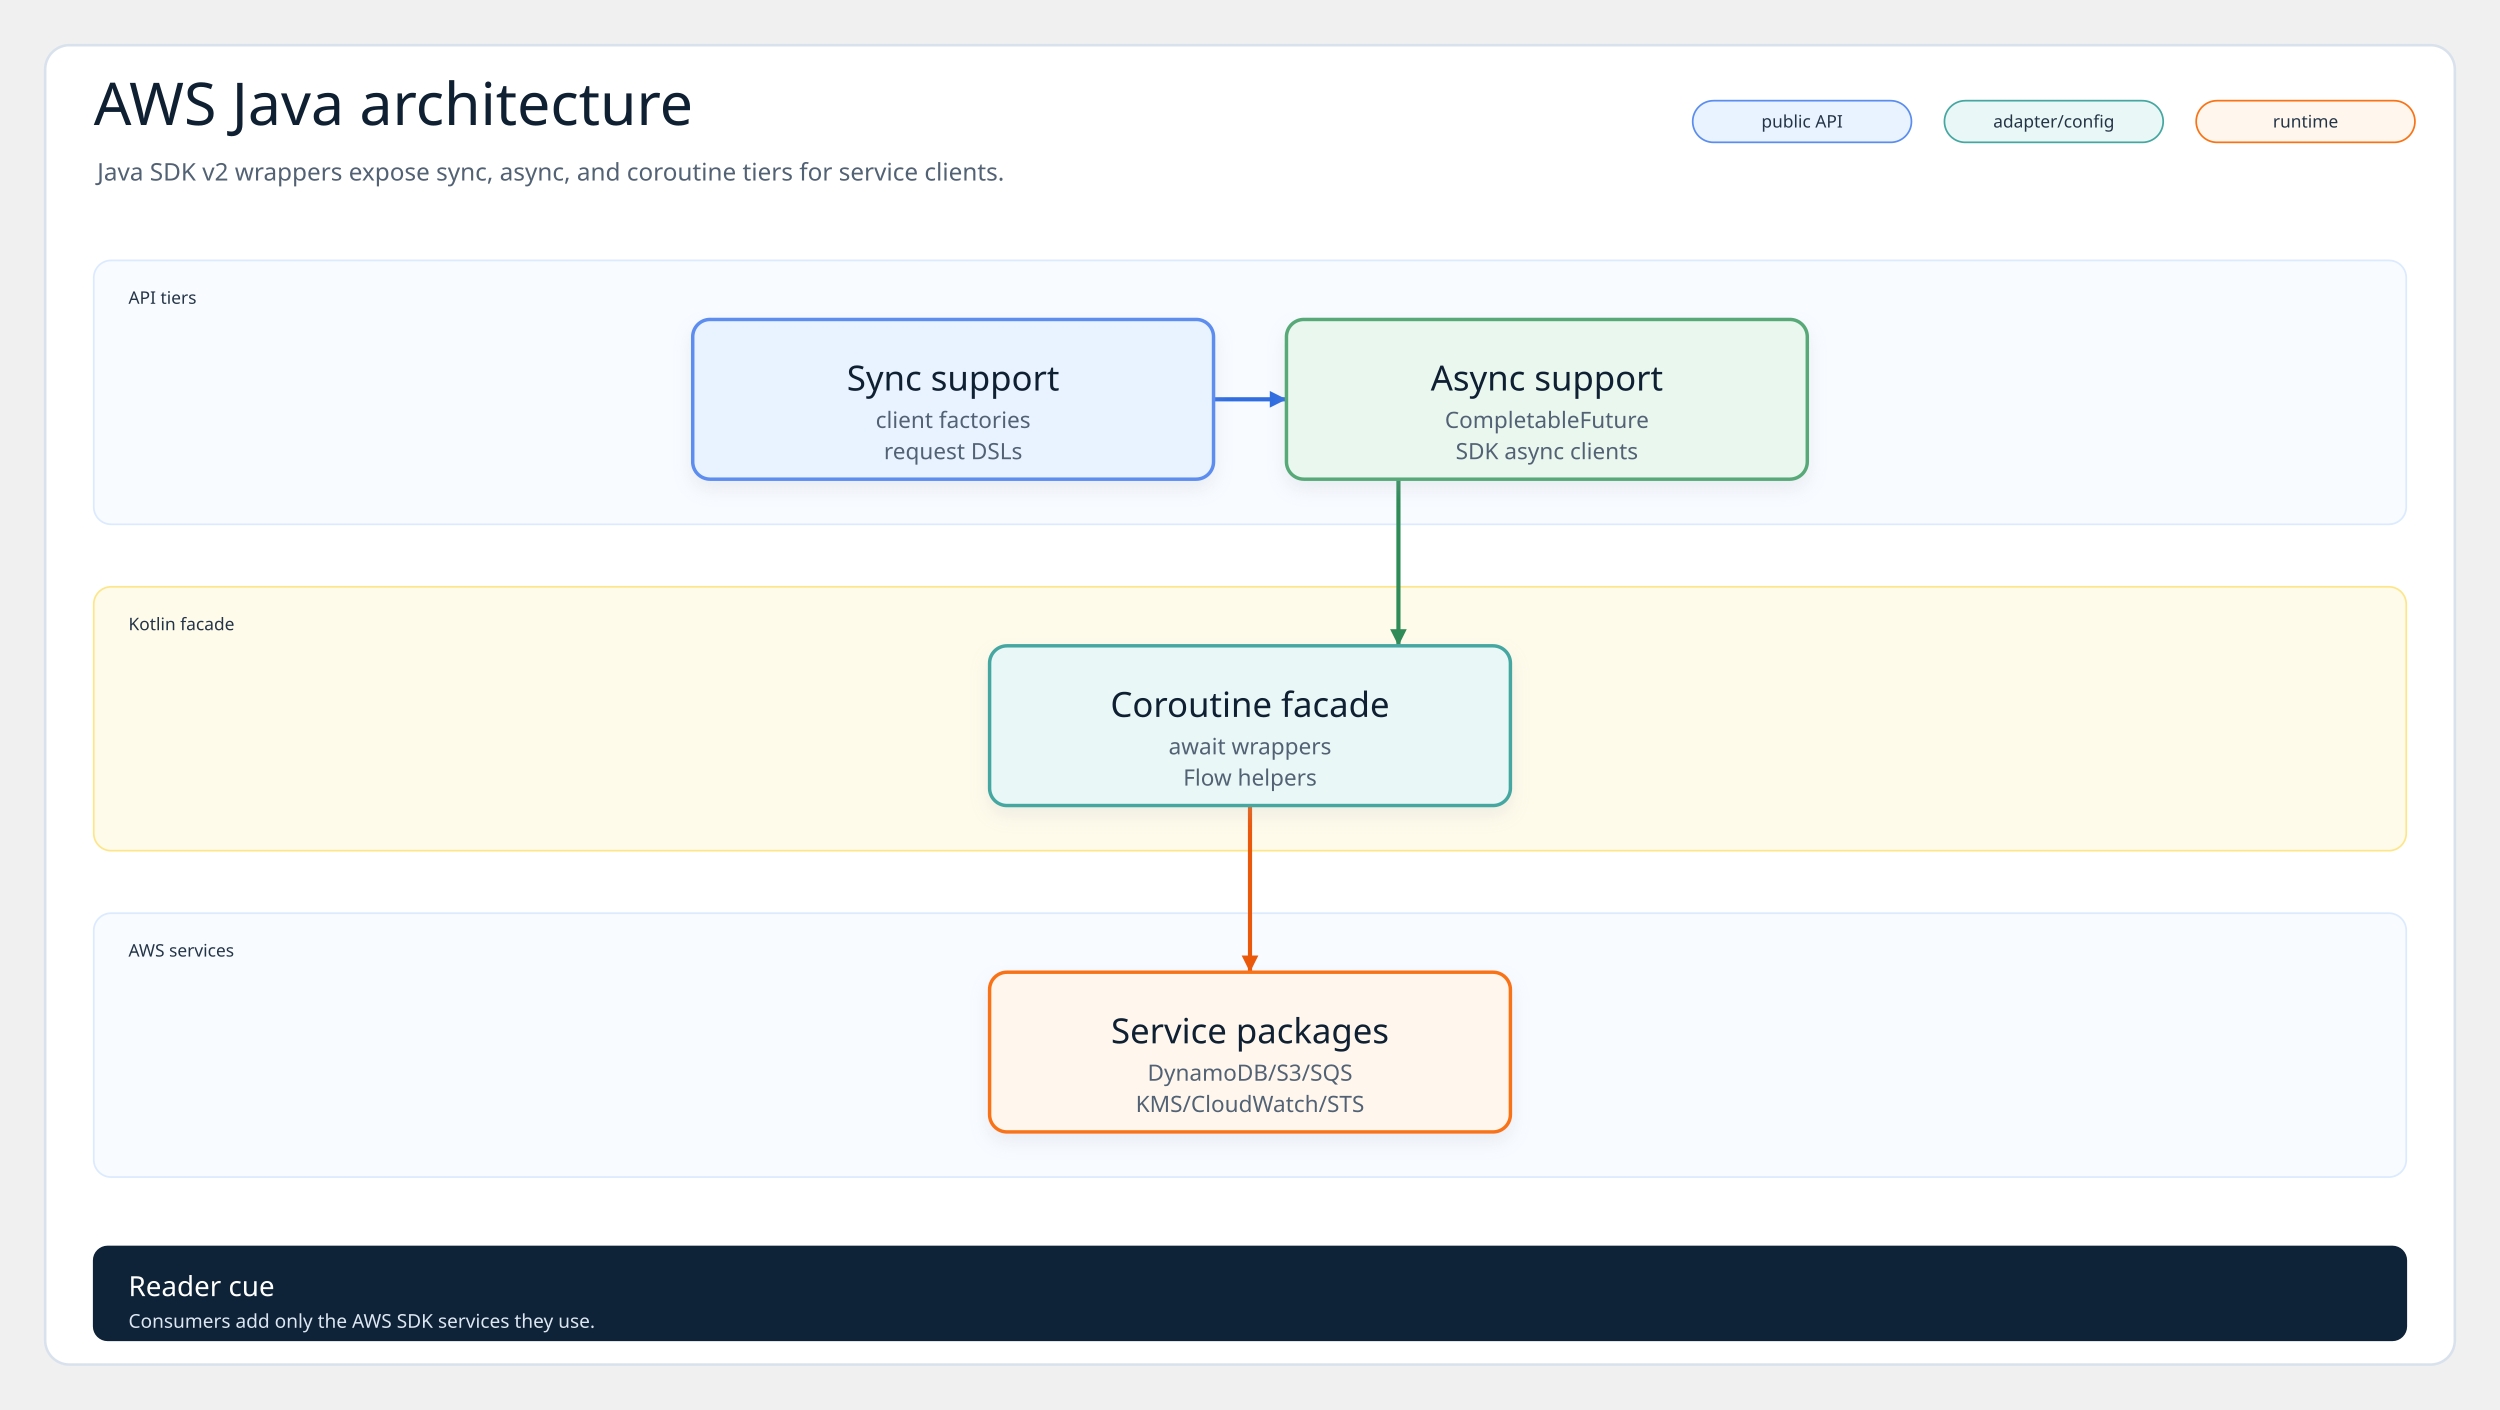
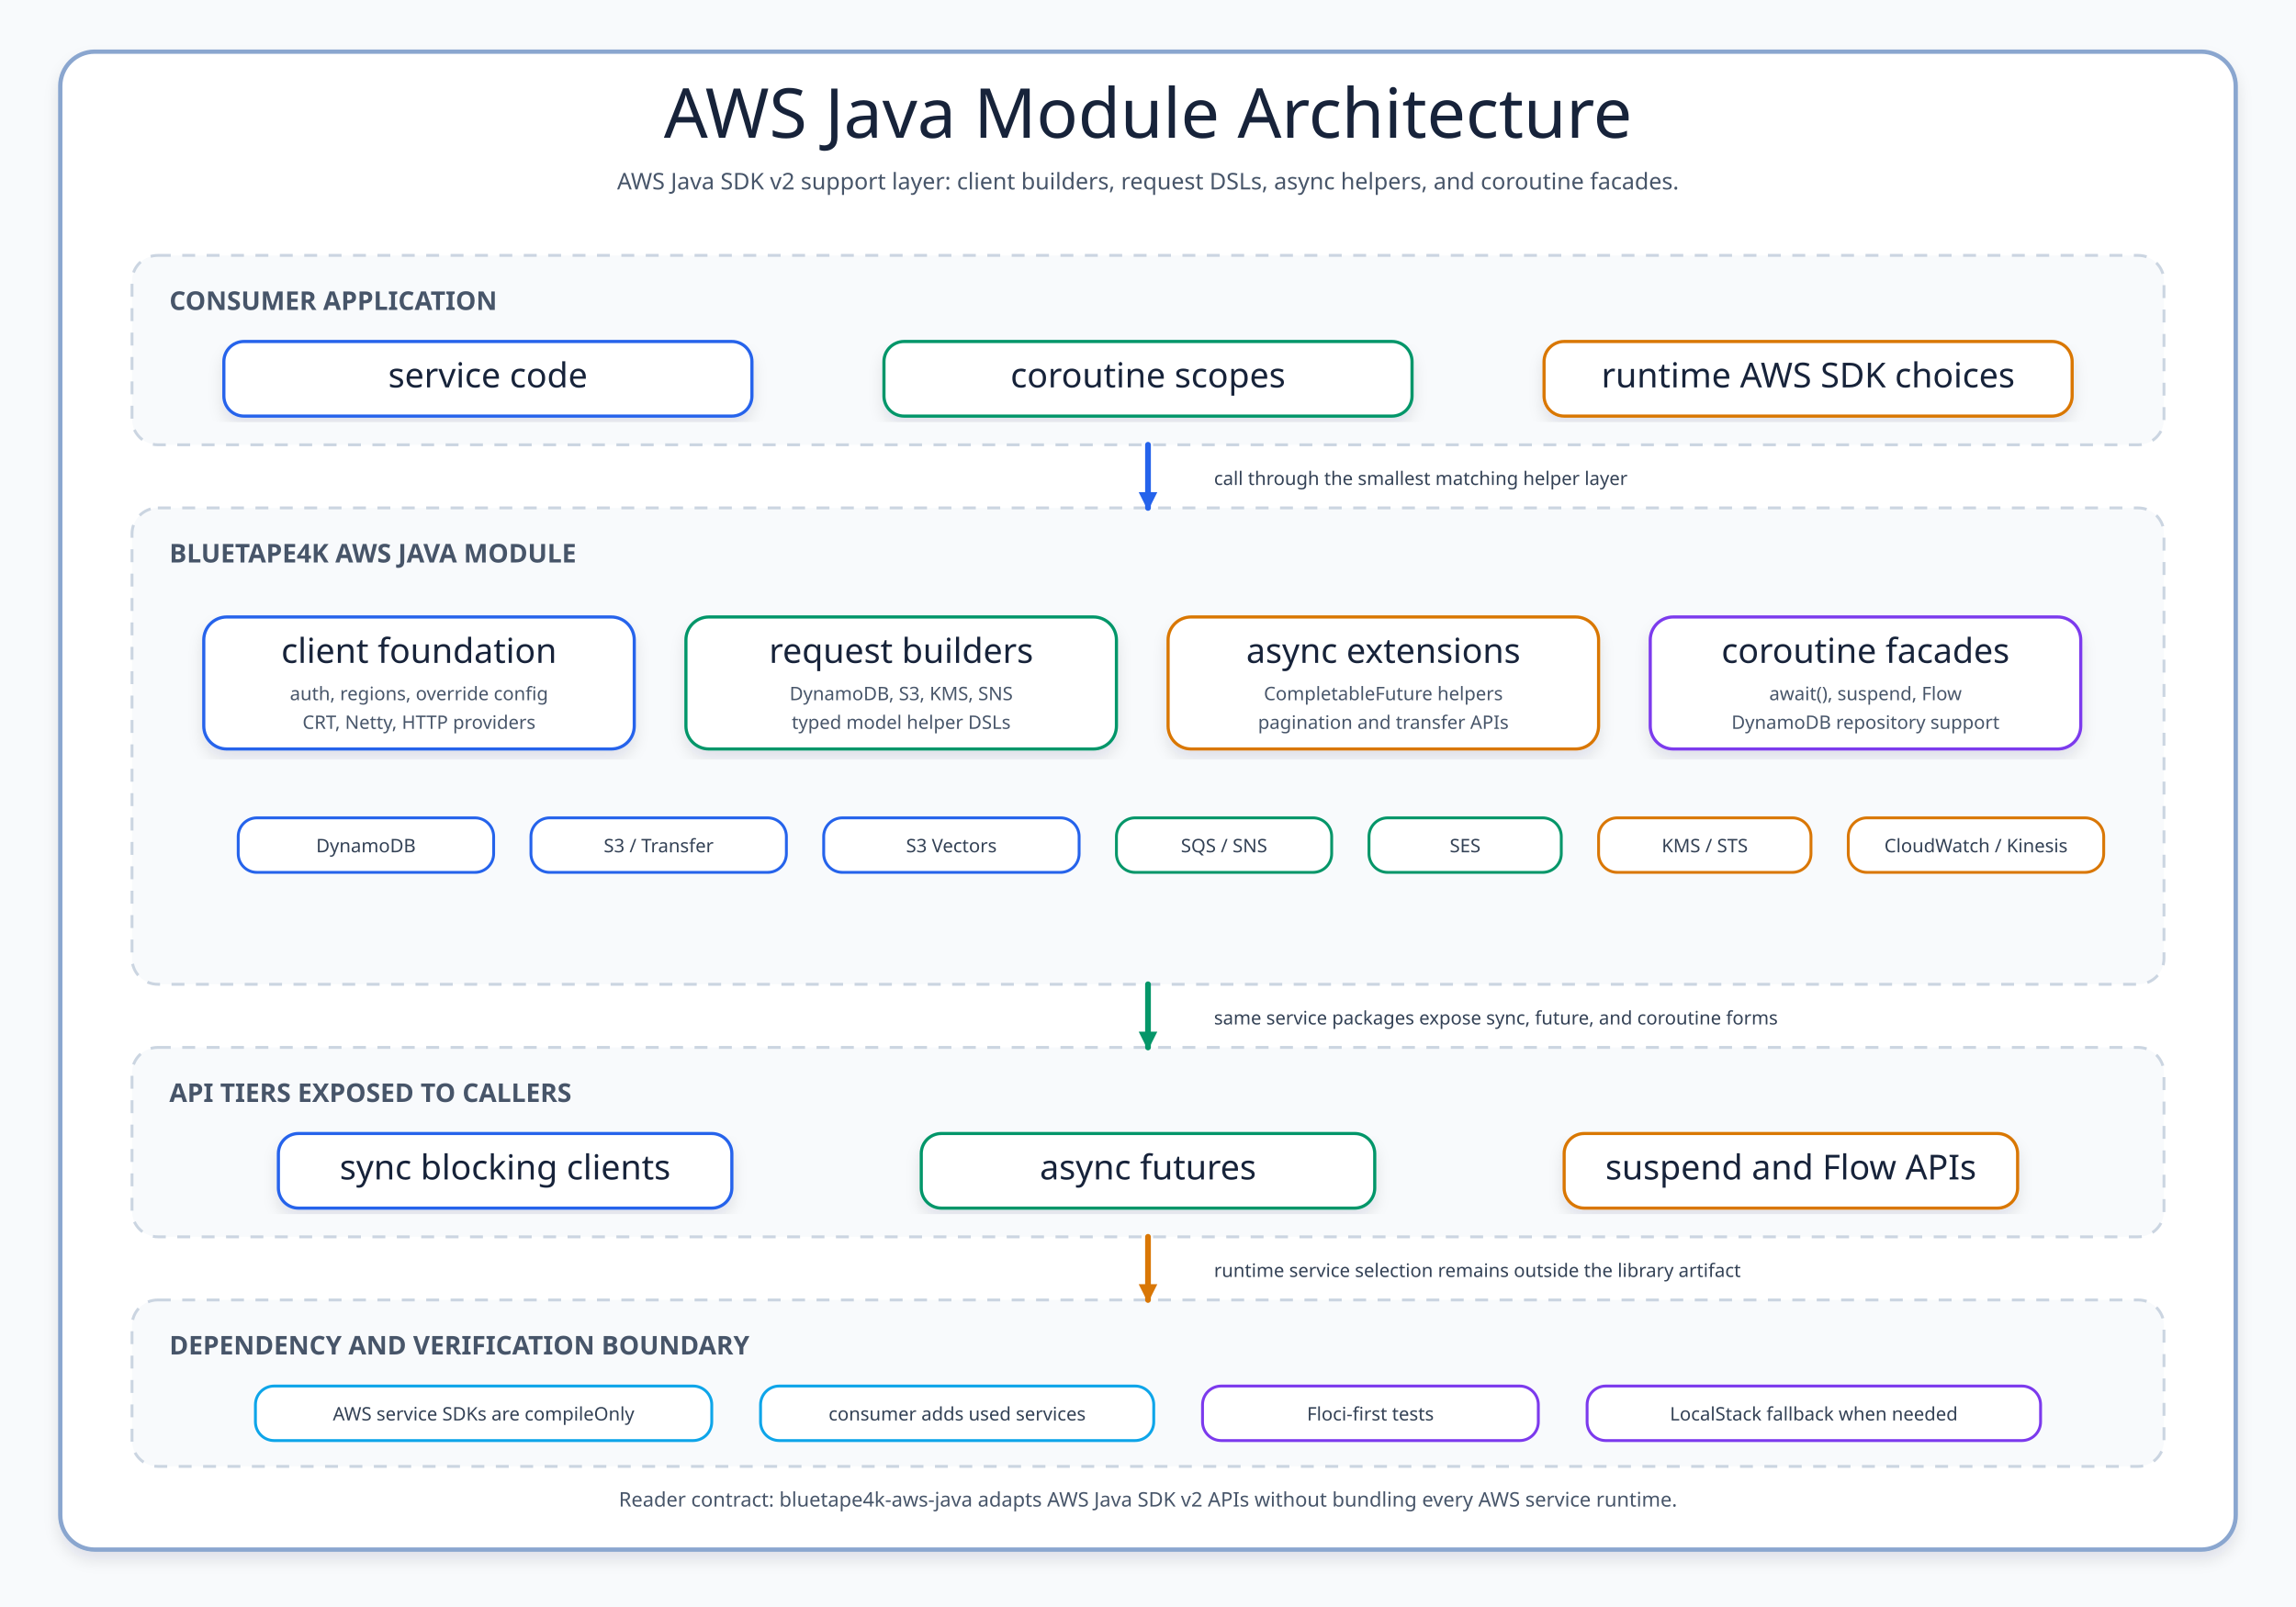
- <svg xmlns="http://www.w3.org/2000/svg" width="1440" height="812" viewBox="0 0 1440 812" role="img" aria-label="AWS Java architecture">
+ <svg xmlns="http://www.w3.org/2000/svg" width="1600" height="1120" viewBox="0 0 1600 1120" role="img" aria-label="AWS Java module architecture">
  <defs>
-     <filter id="shadow" x="-10%" y="-10%" width="120%" height="130%">
-       <feDropShadow dx="0" dy="5" stdDeviation="5" flood-color="#AAB7C6" flood-opacity="0.20" />
+     <filter id="softShadow" x="-8%" y="-8%" width="116%" height="116%">
+       <feDropShadow dx="0" dy="6" stdDeviation="5" flood-color="#0f172a" flood-opacity="0.10" />
    </filter>
+     <marker id="arrowBlue" markerWidth="13" markerHeight="13" refX="11" refY="6.5" orient="auto" markerUnits="userSpaceOnUse">
+       <path d="M 0 0 L 13 6.5 L 0 13 Z" fill="#2563eb" />
+     </marker>
+     <marker id="arrowGreen" markerWidth="13" markerHeight="13" refX="11" refY="6.5" orient="auto" markerUnits="userSpaceOnUse">
+       <path d="M 0 0 L 13 6.5 L 0 13 Z" fill="#059669" />
+     </marker>
+     <marker id="arrowAmber" markerWidth="13" markerHeight="13" refX="11" refY="6.5" orient="auto" markerUnits="userSpaceOnUse">
+       <path d="M 0 0 L 13 6.5 L 0 13 Z" fill="#d97706" />
+     </marker>
+     <style>
+       svg{font-family:"Architects Daughter","Comic Mono",ui-sans-serif,system-ui,sans-serif}
+       .canvas{fill:#f8fafc}
+       .frame{fill:#ffffff;stroke:#8aa6cf;stroke-width:3;filter:url(#softShadow)}
+       .title{font-family:"Architects Daughter";font-size:48px;fill:#17233a}
+       .subtitle{font-family:"Comic Mono";font-size:16px;fill:#475569}
+       .band{fill:#f8fafc;stroke:#cbd5e1;stroke-width:2;stroke-dasharray:9 8}
+       .bandTitle{font-family:"Comic Mono";font-size:18px;font-weight:700;fill:#475569}
+       .card{fill:#ffffff;stroke-width:2.2;filter:url(#softShadow)}
+       .cardTitle{font-family:"Architects Daughter";font-size:24px;fill:#17233a}
+       .cardText{font-family:"Comic Mono";font-size:13px;fill:#475569}
+       .route{fill:none;stroke-width:4;stroke-linecap:round;stroke-linejoin:round}
+       .routeText{font-family:"Comic Mono";font-size:13px;fill:#334155}
+       .pill{fill:#ffffff;stroke-width:2}
+       .pillText{font-family:"Comic Mono";font-size:13px;fill:#334155}
+       .footerText{font-family:"Comic Mono";font-size:14px;fill:#475569}
+     </style>
  </defs>
-   <style>
-   svg{background:#F5F7FA}
-   .frame{fill:#FFFFFF;stroke:#D9E2EC;stroke-width:1.5}
-   .title{font-family:"Architects Daughter";font-size:34px;fill:#102033}
-   .seqTitle{font-family:"Architects Daughter";font-size:44px;fill:#102033}
-   .seqSubtitle{font-family:"Comic Mono";font-size:16px;fill:#526274}
-   .seqParticipantTitle{font-family:"Architects Daughter";font-size:24px;fill:#102033}
-   .seqParticipantDetail{font-family:"Comic Mono";font-size:13px;fill:#526274}
-   .subtitle,.detail,.tiny,.label{font-family:"Comic Mono";fill:#526274}
-   .subtitle{font-size:14px}
-   .label{font-size:12px;fill:#344456}
-   .card-title{font-family:"Architects Daughter";font-size:20px;fill:#102033}
-   .detail{font-size:13px}
-   .tiny{font-size:10px}
-   .chip{font-family:"Comic Mono";font-size:10px;fill:#243447}
-   .card{stroke-width:2;filter:url(#shadow)}
-   .edge{fill:none;stroke-width:2.4;stroke-linecap:round;stroke-linejoin:round}
-   .seq{fill:none;stroke-width:3;stroke-linecap:round;stroke-linejoin:round}
-   .seqReturn{fill:none;stroke-width:2.7;stroke-linecap:round;stroke-linejoin:round;stroke-dasharray:8 7}
-   .labelPill{fill:#FFFFFF;stroke:#D6E3EF;stroke-width:1.4}
-   .numberBadge{font-family:"Comic Mono";font-size:12px;fill:#FFFFFF}
-   .altBox{fill:#FFFFFF;fill-opacity:.44;stroke:#D6A441;stroke-width:1.8;stroke-dasharray:8 8}
-   .activation{stroke-width:1.4}
-   .footer{fill:#0E2238;stroke:#0E2238}
-   .footer-title{font-family:"Architects Daughter";font-size:16px;fill:#FFFFFF}
-   .footer-detail{font-family:"Comic Mono";font-size:11px;fill:#DDE7F2}
-   .seq-line{stroke:#CBD5E1;stroke-width:1.6;stroke-dasharray:6 8}
-   .bar-label{font-family:"Architects Daughter";font-size:17px;fill:#102033}
- </style>
-   <defs>
-     <marker id="arrow-blue" viewBox="0 0 5 5" markerWidth="5" markerHeight="5" refX="4.5" refY="2.5" orient="auto" markerUnits="strokeWidth">
-       <path d="M 0.5 0.5 L 4.5 2.5 L 0.5 4.5 Z" fill="#2F6DE0" />
-     </marker>
-     <marker id="arrow-green" viewBox="0 0 5 5" markerWidth="5" markerHeight="5" refX="4.5" refY="2.5" orient="auto" markerUnits="strokeWidth">
-       <path d="M 0.5 0.5 L 4.5 2.5 L 0.5 4.5 Z" fill="#2F8B57" />
-     </marker>
-     <marker id="arrow-teal" viewBox="0 0 5 5" markerWidth="5" markerHeight="5" refX="4.5" refY="2.5" orient="auto" markerUnits="strokeWidth">
-       <path d="M 0.5 0.5 L 4.5 2.5 L 0.5 4.5 Z" fill="#168E86" />
-     </marker>
-     <marker id="arrow-amber" viewBox="0 0 5 5" markerWidth="5" markerHeight="5" refX="4.5" refY="2.5" orient="auto" markerUnits="strokeWidth">
-       <path d="M 0.5 0.5 L 4.5 2.5 L 0.5 4.5 Z" fill="#B98518" />
-     </marker>
-     <marker id="arrow-rose" viewBox="0 0 5 5" markerWidth="5" markerHeight="5" refX="4.5" refY="2.5" orient="auto" markerUnits="strokeWidth">
-       <path d="M 0.5 0.5 L 4.5 2.5 L 0.5 4.5 Z" fill="#C74E68" />
-     </marker>
-     <marker id="arrow-violet" viewBox="0 0 5 5" markerWidth="5" markerHeight="5" refX="4.5" refY="2.5" orient="auto" markerUnits="strokeWidth">
-       <path d="M 0.5 0.5 L 4.5 2.5 L 0.5 4.5 Z" fill="#7255C7" />
-     </marker>
-     <marker id="arrow-orange" viewBox="0 0 5 5" markerWidth="5" markerHeight="5" refX="4.5" refY="2.5" orient="auto" markerUnits="strokeWidth">
-       <path d="M 0.5 0.5 L 4.5 2.5 L 0.5 4.5 Z" fill="#EA580C" />
-     </marker>
-     <marker id="arrow-slate" viewBox="0 0 5 5" markerWidth="5" markerHeight="5" refX="4.5" refY="2.5" orient="auto" markerUnits="strokeWidth">
-       <path d="M 0.5 0.5 L 4.5 2.5 L 0.5 4.5 Z" fill="#475569" />
-     </marker>
-   </defs>
-   <rect x="26" y="26" width="1388" height="760" rx="14" class="frame" />
-   <text class="title" x="54" y="72">AWS Java architecture</text>
-   <text class="subtitle" x="56" y="104">Java SDK v2 wrappers expose sync, async, and coroutine tiers for service clients.</text>
-   <g>
-     <rect x="975" y="58" width="126" height="24" rx="12" fill="#E8F3FF" stroke="#5B8DEF" />
-     <text class="chip" x="1038.0" y="70" text-anchor="middle" dominant-baseline="middle">public API</text>
+   <rect class="canvas" width="1600" height="1120" />
+   <rect class="frame" x="42" y="36" width="1516" height="1044" rx="24" />
+   <text class="title" x="800" y="96" text-anchor="middle">AWS Java Module Architecture</text>
+   <text class="subtitle" x="800" y="132" text-anchor="middle">AWS Java SDK v2 support layer: client builders, request DSLs, async helpers, and coroutine facades.</text>
+   <g id="consumer">
+     <rect class="band" x="92" y="178" width="1416" height="132" rx="18" />
+     <text class="bandTitle" x="118" y="216">CONSUMER APPLICATION</text>
+     <rect class="card" x="156" y="238" width="368" height="52" rx="14" stroke="#2563eb" />
+     <text class="cardTitle" x="340" y="270" text-anchor="middle">service code</text>
+     <rect class="card" x="616" y="238" width="368" height="52" rx="14" stroke="#059669" />
+     <text class="cardTitle" x="800" y="270" text-anchor="middle">coroutine scopes</text>
+     <rect class="card" x="1076" y="238" width="368" height="52" rx="14" stroke="#d97706" />
+     <text class="cardTitle" x="1260" y="270" text-anchor="middle">runtime AWS SDK choices</text>
  </g>
-   <g>
-     <rect x="1120" y="58" width="126" height="24" rx="12" fill="#E9F7F6" stroke="#45A7A1" />
-     <text class="chip" x="1183.0" y="70" text-anchor="middle" dominant-baseline="middle">adapter/config</text>
+   <g id="module">
+     <rect class="band" x="92" y="354" width="1416" height="332" rx="18" />
+     <text class="bandTitle" x="118" y="392">BLUETAPE4K AWS JAVA MODULE</text>
+     <rect class="card" x="142" y="430" width="300" height="92" rx="16" stroke="#2563eb" />
+     <text class="cardTitle" x="292" y="462" text-anchor="middle">client foundation</text>
+     <text class="cardText" x="292" y="488" text-anchor="middle">auth, regions, override config</text>
+     <text class="cardText" x="292" y="508" text-anchor="middle">CRT, Netty, HTTP providers</text>
+     <rect class="card" x="478" y="430" width="300" height="92" rx="16" stroke="#059669" />
+     <text class="cardTitle" x="628" y="462" text-anchor="middle">request builders</text>
+     <text class="cardText" x="628" y="488" text-anchor="middle">DynamoDB, S3, KMS, SNS</text>
+     <text class="cardText" x="628" y="508" text-anchor="middle">typed model helper DSLs</text>
+     <rect class="card" x="814" y="430" width="300" height="92" rx="16" stroke="#d97706" />
+     <text class="cardTitle" x="964" y="462" text-anchor="middle">async extensions</text>
+     <text class="cardText" x="964" y="488" text-anchor="middle">CompletableFuture helpers</text>
+     <text class="cardText" x="964" y="508" text-anchor="middle">pagination and transfer APIs</text>
+     <rect class="card" x="1150" y="430" width="300" height="92" rx="16" stroke="#7c3aed" />
+     <text class="cardTitle" x="1300" y="462" text-anchor="middle">coroutine facades</text>
+     <text class="cardText" x="1300" y="488" text-anchor="middle">await(), suspend, Flow</text>
+     <text class="cardText" x="1300" y="508" text-anchor="middle">DynamoDB repository support</text>
+     <rect class="pill" x="166" y="570" width="178" height="38" rx="13" stroke="#2563eb" />
+     <text class="pillText" x="255" y="594" text-anchor="middle">DynamoDB</text>
+     <rect class="pill" x="370" y="570" width="178" height="38" rx="13" stroke="#2563eb" />
+     <text class="pillText" x="459" y="594" text-anchor="middle">S3 / Transfer</text>
+     <rect class="pill" x="574" y="570" width="178" height="38" rx="13" stroke="#2563eb" />
+     <text class="pillText" x="663" y="594" text-anchor="middle">S3 Vectors</text>
+     <rect class="pill" x="778" y="570" width="150" height="38" rx="13" stroke="#059669" />
+     <text class="pillText" x="853" y="594" text-anchor="middle">SQS / SNS</text>
+     <rect class="pill" x="954" y="570" width="134" height="38" rx="13" stroke="#059669" />
+     <text class="pillText" x="1021" y="594" text-anchor="middle">SES</text>
+     <rect class="pill" x="1114" y="570" width="148" height="38" rx="13" stroke="#d97706" />
+     <text class="pillText" x="1188" y="594" text-anchor="middle">KMS / STS</text>
+     <rect class="pill" x="1288" y="570" width="178" height="38" rx="13" stroke="#d97706" />
+     <text class="pillText" x="1377" y="594" text-anchor="middle">CloudWatch / Kinesis</text>
  </g>
-   <g>
-     <rect x="1265" y="58" width="126" height="24" rx="12" fill="#FFF7ED" stroke="#F97316" />
-     <text class="chip" x="1328.0" y="70" text-anchor="middle" dominant-baseline="middle">runtime</text>
+   <g id="api-tiers">
+     <rect class="band" x="92" y="730" width="1416" height="132" rx="18" />
+     <text class="bandTitle" x="118" y="768">API TIERS EXPOSED TO CALLERS</text>
+     <rect class="card" x="194" y="790" width="316" height="52" rx="14" stroke="#2563eb" />
+     <text class="cardTitle" x="352" y="822" text-anchor="middle">sync blocking clients</text>
+     <rect class="card" x="642" y="790" width="316" height="52" rx="14" stroke="#059669" />
+     <text class="cardTitle" x="800" y="822" text-anchor="middle">async futures</text>
+     <rect class="card" x="1090" y="790" width="316" height="52" rx="14" stroke="#d97706" />
+     <text class="cardTitle" x="1248" y="822" text-anchor="middle">suspend and Flow APIs</text>
  </g>
-   <rect x="54" y="150" width="1332" height="152" rx="10" fill="#F8FBFF" stroke="#DBEAFE" />
-   <text class="chip" x="74" y="175">API tiers</text>
-   <rect x="54" y="338" width="1332" height="152" rx="10" fill="#FFFBEB" stroke="#FDE68A" />
-   <text class="chip" x="74" y="363">Kotlin facade</text>
-   <rect x="54" y="526" width="1332" height="152" rx="10" fill="#F8FBFF" stroke="#DBEAFE" />
-   <text class="chip" x="74" y="551">AWS services</text>
-   <g id="routes">
-     <path class="edge" d="M 699.0 230.0 L 741.0 230.0" stroke="#2F6DE0" marker-end="url(#arrow-blue)" />
-     <path class="edge" d="M 805.5 276.0 L 805.5 372.0" stroke="#2F8B57" marker-end="url(#arrow-green)" />
-     <path class="edge" d="M 720.0 464.0 L 720.0 560.0" stroke="#EA580C" marker-end="url(#arrow-orange)" />
+   <g id="boundary">
+     <rect class="band" x="92" y="906" width="1416" height="116" rx="18" />
+     <text class="bandTitle" x="118" y="944">DEPENDENCY AND VERIFICATION BOUNDARY</text>
+     <rect class="pill" x="178" y="966" width="318" height="38" rx="13" stroke="#0ea5e9" />
+     <text class="pillText" x="337" y="990" text-anchor="middle">AWS service SDKs are compileOnly</text>
+     <rect class="pill" x="530" y="966" width="274" height="38" rx="13" stroke="#0ea5e9" />
+     <text class="pillText" x="667" y="990" text-anchor="middle">consumer adds used services</text>
+     <rect class="pill" x="838" y="966" width="234" height="38" rx="13" stroke="#7c3aed" />
+     <text class="pillText" x="955" y="990" text-anchor="middle">Floci-first tests</text>
+     <rect class="pill" x="1106" y="966" width="316" height="38" rx="13" stroke="#7c3aed" />
+     <text class="pillText" x="1264" y="990" text-anchor="middle">LocalStack fallback when needed</text>
  </g>
-   <g id="sync">
-     <rect class="card" x="399.0" y="184.0" width="300.0" height="92.0" rx="10" fill="#E8F3FF" stroke="#5B8DEF" />
-     <text class="card-title" x="549.0" y="218.0" text-anchor="middle" dominant-baseline="middle">Sync support</text>
-     <text class="detail" x="549.0" y="242.0" text-anchor="middle" dominant-baseline="middle">client factories</text>
-     <text class="detail" x="549.0" y="260.0" text-anchor="middle" dominant-baseline="middle">request DSLs</text>
-   </g>
-   <g id="async">
-     <rect class="card" x="741.0" y="184.0" width="300.0" height="92.0" rx="10" fill="#EAF7EF" stroke="#58A978" />
-     <text class="card-title" x="891.0" y="218.0" text-anchor="middle" dominant-baseline="middle">Async support</text>
-     <text class="detail" x="891.0" y="242.0" text-anchor="middle" dominant-baseline="middle">CompletableFuture</text>
-     <text class="detail" x="891.0" y="260.0" text-anchor="middle" dominant-baseline="middle">SDK async clients</text>
-   </g>
-   <g id="coroutines">
-     <rect class="card" x="570.0" y="372.0" width="300.0" height="92.0" rx="10" fill="#E9F7F6" stroke="#45A7A1" />
-     <text class="card-title" x="720.0" y="406.0" text-anchor="middle" dominant-baseline="middle">Coroutine facade</text>
-     <text class="detail" x="720.0" y="430.0" text-anchor="middle" dominant-baseline="middle">await wrappers</text>
-     <text class="detail" x="720.0" y="448.0" text-anchor="middle" dominant-baseline="middle">Flow helpers</text>
-   </g>
-   <g id="services">
-     <rect class="card" x="570.0" y="560.0" width="300.0" height="92.0" rx="10" fill="#FFF7ED" stroke="#F97316" />
-     <text class="card-title" x="720.0" y="594.0" text-anchor="middle" dominant-baseline="middle">Service packages</text>
-     <text class="detail" x="720.0" y="618.0" text-anchor="middle" dominant-baseline="middle">DynamoDB/S3/SQS</text>
-     <text class="detail" x="720.0" y="636.0" text-anchor="middle" dominant-baseline="middle">KMS/CloudWatch/STS</text>
-   </g>
-   <rect class="footer" x="54" y="718" width="1332" height="54" rx="8" />
-   <text class="footer-title" x="74" y="741" dominant-baseline="middle">Reader cue</text>
-   <text class="footer-detail" x="74" y="761" dominant-baseline="middle">Consumers add only the AWS SDK services they use.</text>
+   <path class="route" d="M 800 310 L 800 354" stroke="#2563eb" marker-end="url(#arrowBlue)" />
+   <text class="routeText" x="846" y="338">call through the smallest matching helper layer</text>
+   <path class="route" d="M 800 686 L 800 730" stroke="#059669" marker-end="url(#arrowGreen)" />
+   <text class="routeText" x="846" y="714">same service packages expose sync, future, and coroutine forms</text>
+   <path class="route" d="M 800 862 L 800 906" stroke="#d97706" marker-end="url(#arrowAmber)" />
+   <text class="routeText" x="846" y="890">runtime service selection remains outside the library artifact</text>
+   <text class="footerText" x="800" y="1050" text-anchor="middle">Reader contract: bluetape4k-aws-java adapts AWS Java SDK v2 APIs without bundling every AWS service runtime.</text>
</svg>
